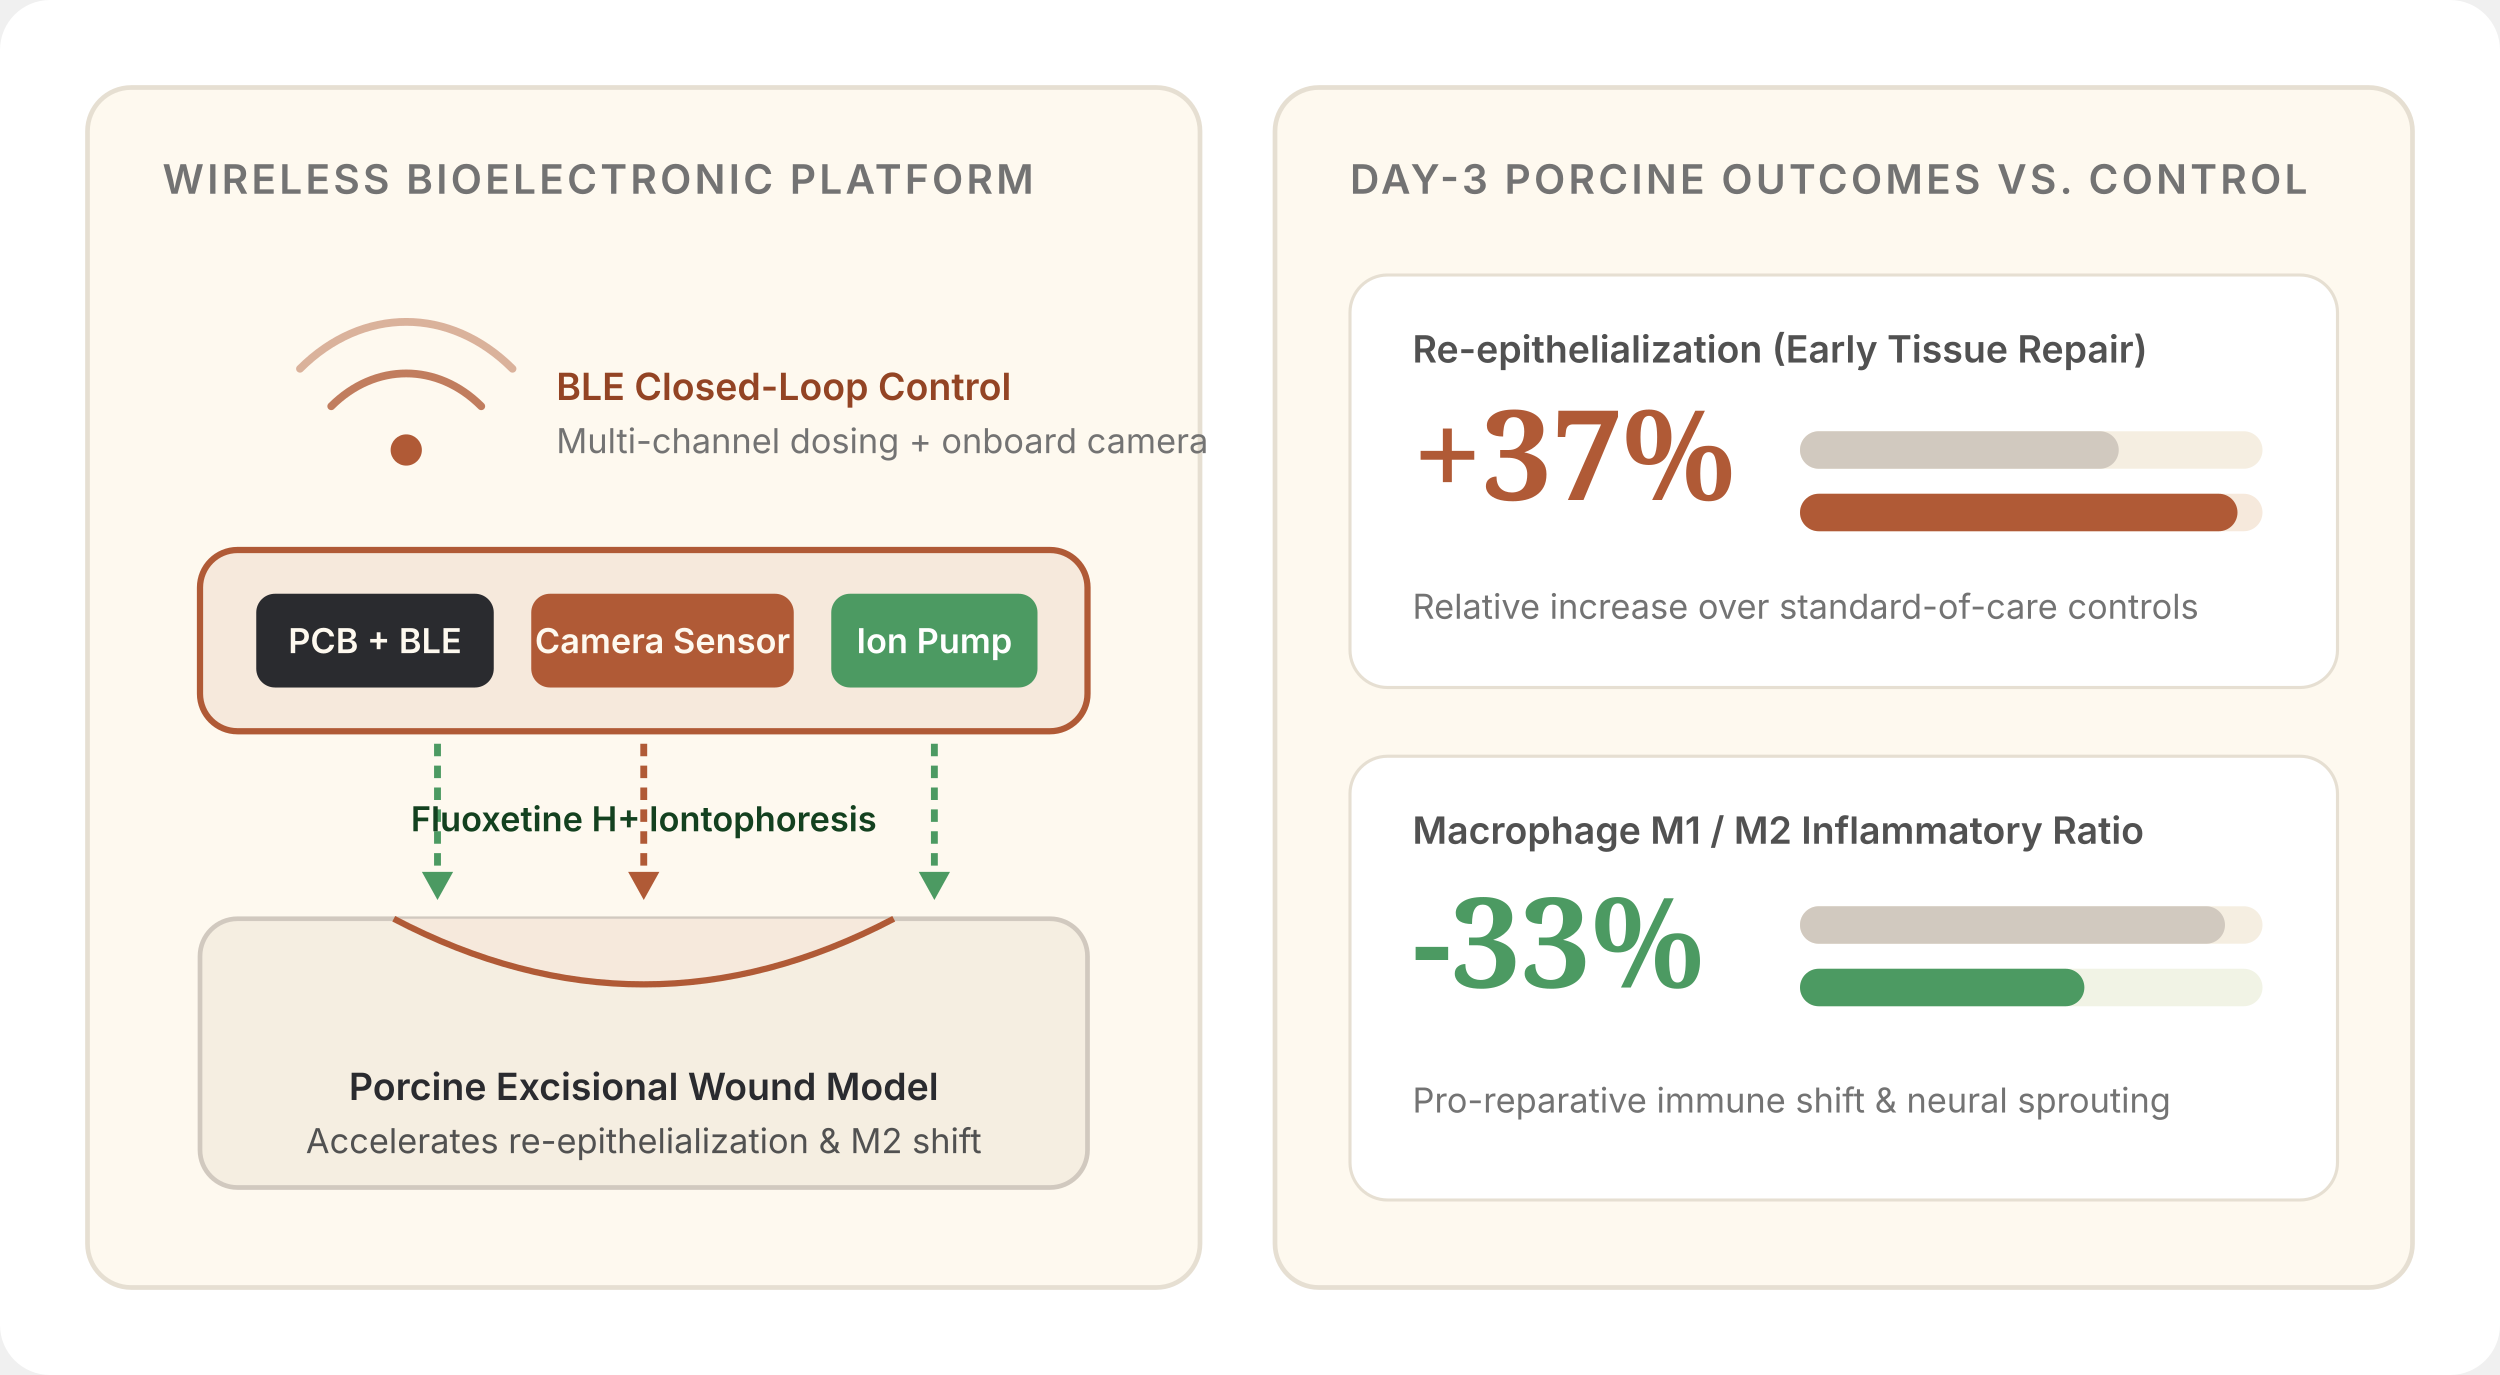
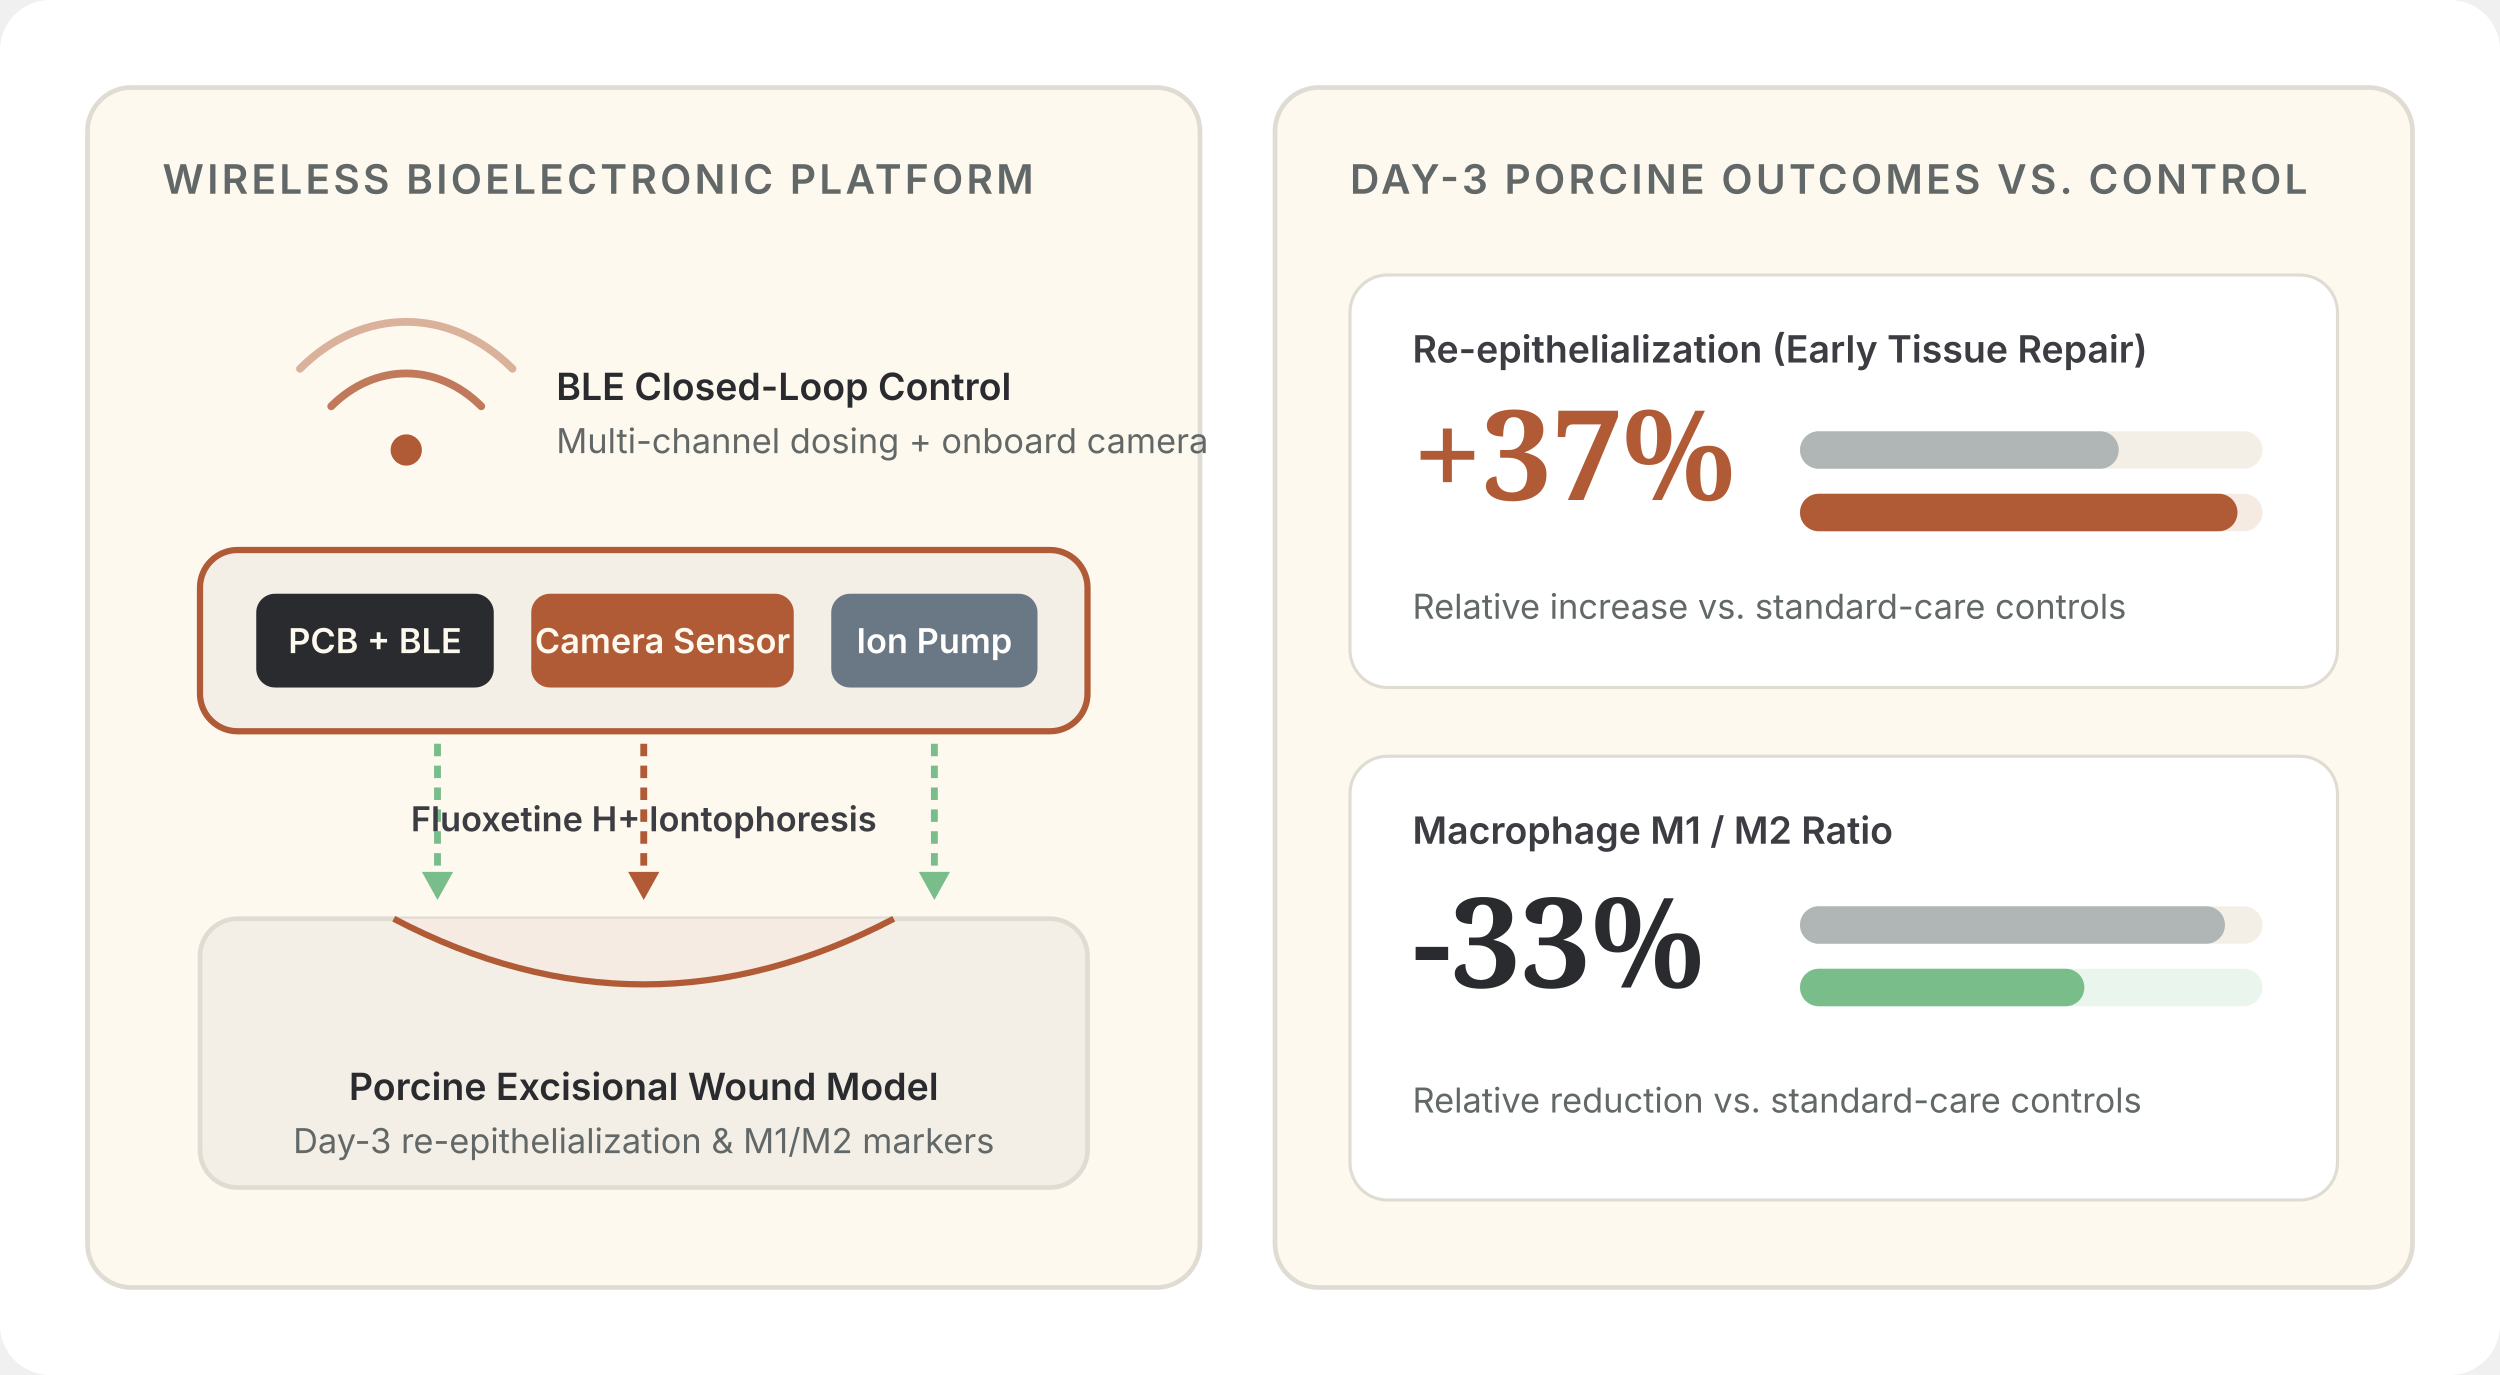
<svg xmlns="http://www.w3.org/2000/svg" viewBox="0 0 800 440" fill="none">
  <rect width="800" height="440" rx="16" fill="#FFFFFF" />
-   <rect x="28" y="28" width="356" height="384" rx="14" fill="#FEF9EF" stroke="#E6DFD2" stroke-width="1.5" />
-   <text x="52" y="62" font-family="Inter, system-ui, sans-serif" font-size="13" font-weight="600" fill="#737373" letter-spacing="0.08em">WIRELESS BIOELECTRONIC PLATFORM</text>
+   <rect x="28" y="28" width="356" height="384" rx="14" fill="#FEF9EF" stroke="#E0DCD3" stroke-width="1.5" />
+   <text x="52" y="62" font-family="Inter, system-ui, sans-serif" font-size="13" font-weight="600" fill="#616867" letter-spacing="0.08em">WIRELESS BIOELECTRONIC PLATFORM</text>
  <path d="M96 118 C116 98, 144 98, 164 118" stroke="#B05A36" stroke-width="2.5" stroke-linecap="round" opacity="0.45" />
-   <path d="M106 130 C120 116, 140 116, 154 130" stroke="#B05A36" stroke-width="2.5" stroke-linecap="round" opacity="0.78" />
+   <path d="M106 130 C120 116, 140 116, 154 130" stroke="#B05A36" stroke-width="2.5" stroke-linecap="round" opacity="0.8" />
  <circle cx="130" cy="144" r="5" fill="#B05A36" />
-   <text x="178" y="128" font-family="Inter, system-ui, sans-serif" font-size="12" font-weight="600" fill="#934424">BLE Closed-Loop Control</text>
-   <text x="178" y="145" font-family="Inter, system-ui, sans-serif" font-size="11" fill="#737373">Multi-channel dosing + onboard camera</text>
-   <rect x="64" y="176" width="284" height="58" rx="12" fill="#F6E9DC" stroke="#B05A36" stroke-width="2" />
+   <text x="178" y="128" font-family="Inter, system-ui, sans-serif" font-size="12" font-weight="600" fill="#2A2B2F">BLE Closed-Loop Control</text>
+   <text x="178" y="145" font-family="Inter, system-ui, sans-serif" font-size="11" fill="#616867">Multi-channel dosing + onboard camera</text>
+   <rect x="64" y="176" width="284" height="58" rx="12" fill="#F4EFE6" stroke="#B05A36" stroke-width="2" />
  <rect x="82" y="190" width="76" height="30" rx="6" fill="#2A2B2F" />
  <text x="120" y="209" text-anchor="middle" font-family="Inter, system-ui, sans-serif" font-size="11" font-weight="600" fill="#FEF9EF">PCB + BLE</text>
  <rect x="170" y="190" width="84" height="30" rx="6" fill="#B05A36" />
  <text x="212" y="209" text-anchor="middle" font-family="Inter, system-ui, sans-serif" font-size="11" font-weight="600" fill="#FEF9EF">Camera Sensor</text>
-   <rect x="266" y="190" width="66" height="30" rx="6" fill="#4C9A62" />
+   <rect x="266" y="190" width="66" height="30" rx="6" fill="#6A7784" />
  <text x="299" y="209" text-anchor="middle" font-family="Inter, system-ui, sans-serif" font-size="11" font-weight="600" fill="#FFFFFF">Ion Pump</text>
-   <line x1="140" y1="238" x2="140" y2="282" stroke="#4C9A62" stroke-width="2.2" stroke-dasharray="4 3" />
-   <polygon points="135,279 145,279 140,288" fill="#4C9A62" />
+   <line x1="140" y1="238" x2="140" y2="282" stroke="#79BD8B" stroke-width="2.2" stroke-dasharray="4 3" />
+   <polygon points="135,279 145,279 140,288" fill="#79BD8B" />
  <line x1="206" y1="238" x2="206" y2="282" stroke="#B05A36" stroke-width="2.2" stroke-dasharray="4 3" />
  <polygon points="201,279 211,279 206,288" fill="#B05A36" />
-   <line x1="299" y1="238" x2="299" y2="282" stroke="#4C9A62" stroke-width="2.2" stroke-dasharray="4 3" />
-   <polygon points="294,279 304,279 299,288" fill="#4C9A62" />
-   <text x="206" y="266" text-anchor="middle" font-family="Inter, system-ui, sans-serif" font-size="11" font-weight="600" fill="#13411F">Fluoxetine H+ Iontophoresis</text>
-   <rect x="64" y="294" width="284" height="86" rx="12" fill="#F5EEE1" stroke="#D1C9BF" stroke-width="1.5" />
-   <path d="M126 294 Q206 336 286 294" fill="#F6E9DC" stroke="#B05A36" stroke-width="2" />
+   <line x1="299" y1="238" x2="299" y2="282" stroke="#79BD8B" stroke-width="2.2" stroke-dasharray="4 3" />
+   <polygon points="294,279 304,279 299,288" fill="#79BD8B" />
+   <text x="206" y="266" text-anchor="middle" font-family="Inter, system-ui, sans-serif" font-size="11" font-weight="600" fill="#3C3D42">Fluoxetine H+ Iontophoresis</text>
+   <rect x="64" y="294" width="284" height="86" rx="12" fill="#F4EFE6" stroke="#E0DCD3" stroke-width="1.5" />
+   <path d="M126 294 Q206 336 286 294" fill="#F6EBE3" stroke="#B05A36" stroke-width="2" />
  <text x="206" y="352" text-anchor="middle" font-family="Inter, system-ui, sans-serif" font-size="12" font-weight="600" fill="#2A2B2F">Porcine Excisional Wound Model</text>
-   <text x="206" y="369" text-anchor="middle" font-family="Inter, system-ui, sans-serif" font-size="11" fill="#515151">Accelerates re-epithelialization &amp; M2 shift</text>
-   <rect x="408" y="28" width="364" height="384" rx="14" fill="#FEF9EF" stroke="#E6DFD2" stroke-width="1.5" />
-   <text x="432" y="62" font-family="Inter, system-ui, sans-serif" font-size="13" font-weight="600" fill="#737373" letter-spacing="0.08em">DAY-3 PORCINE OUTCOMES VS. CONTROL</text>
-   <rect x="432" y="88" width="316" height="132" rx="12" fill="#FFFFFF" stroke="#E6DFD2" />
-   <text x="452" y="116" font-family="Inter, system-ui, sans-serif" font-size="12" font-weight="600" fill="#515151">Re-epithelialization (Early Tissue Repair)</text>
+   <text x="206" y="369" text-anchor="middle" font-family="Inter, system-ui, sans-serif" font-size="11" fill="#616867">Day-3 re-epithelialization &amp; M1/M2 markers</text>
+   <rect x="408" y="28" width="364" height="384" rx="14" fill="#FEF9EF" stroke="#E0DCD3" stroke-width="1.5" />
+   <text x="432" y="62" font-family="Inter, system-ui, sans-serif" font-size="13" font-weight="600" fill="#616867" letter-spacing="0.08em">DAY-3 PORCINE OUTCOMES VS. CONTROL</text>
+   <rect x="432" y="88" width="316" height="132" rx="12" fill="#FFFFFF" stroke="#E0DCD3" />
+   <text x="452" y="116" font-family="Inter, system-ui, sans-serif" font-size="12" font-weight="600" fill="#3C3D42">Re-epithelialization (Early Tissue Repair)</text>
  <text x="452" y="160" font-family="Georgia, serif" font-size="40" font-weight="700" fill="#B05A36">+37%</text>
-   <rect x="576" y="138" width="148" height="12" rx="6" fill="#F5EEE1" />
-   <rect x="576" y="138" width="102" height="12" rx="6" fill="#D1C9BF" />
-   <rect x="576" y="158" width="148" height="12" rx="6" fill="#F6E9DC" />
+   <rect x="576" y="138" width="148" height="12" rx="6" fill="#F4EFE6" />
+   <rect x="576" y="138" width="102" height="12" rx="6" fill="#B0B6B5" />
+   <rect x="576" y="158" width="148" height="12" rx="6" fill="#F6EBE3" />
  <rect x="576" y="158" width="140" height="12" rx="6" fill="#B05A36" />
-   <text x="452" y="198" font-family="Inter, system-ui, sans-serif" font-size="11" fill="#737373">Relative increase over standard-of-care controls</text>
-   <rect x="432" y="242" width="316" height="142" rx="12" fill="#FFFFFF" stroke="#E6DFD2" />
-   <text x="452" y="270" font-family="Inter, system-ui, sans-serif" font-size="12" font-weight="600" fill="#515151">Macrophage M1 / M2 Inflammatory Ratio</text>
-   <text x="452" y="316" font-family="Georgia, serif" font-size="40" font-weight="700" fill="#4C9A62">-33%</text>
-   <rect x="576" y="290" width="148" height="12" rx="6" fill="#F5EEE1" />
-   <rect x="576" y="290" width="136" height="12" rx="6" fill="#D1C9BF" />
-   <rect x="576" y="310" width="148" height="12" rx="6" fill="#F1F3E5" />
-   <rect x="576" y="310" width="91" height="12" rx="6" fill="#4C9A62" />
-   <text x="452" y="356" font-family="Inter, system-ui, sans-serif" font-size="11" fill="#737373">Pro-reparative immune shift &amp; neural sprouting</text>
+   <text x="452" y="198" font-family="Inter, system-ui, sans-serif" font-size="11" fill="#616867">Relative increase vs. standard-care controls</text>
+   <rect x="432" y="242" width="316" height="142" rx="12" fill="#FFFFFF" stroke="#E0DCD3" />
+   <text x="452" y="270" font-family="Inter, system-ui, sans-serif" font-size="12" font-weight="600" fill="#3C3D42">Macrophage M1 / M2 Ratio</text>
+   <text x="452" y="316" font-family="Georgia, serif" font-size="40" font-weight="700" fill="#2A2B2F">-33%</text>
+   <rect x="576" y="290" width="148" height="12" rx="6" fill="#F4EFE6" />
+   <rect x="576" y="290" width="136" height="12" rx="6" fill="#B0B6B5" />
+   <rect x="576" y="310" width="148" height="12" rx="6" fill="#EAF5ED" />
+   <rect x="576" y="310" width="91" height="12" rx="6" fill="#79BD8B" />
+   <text x="452" y="356" font-family="Inter, system-ui, sans-serif" font-size="11" fill="#616867">Relative reduction vs. standard-care controls</text>
</svg>
